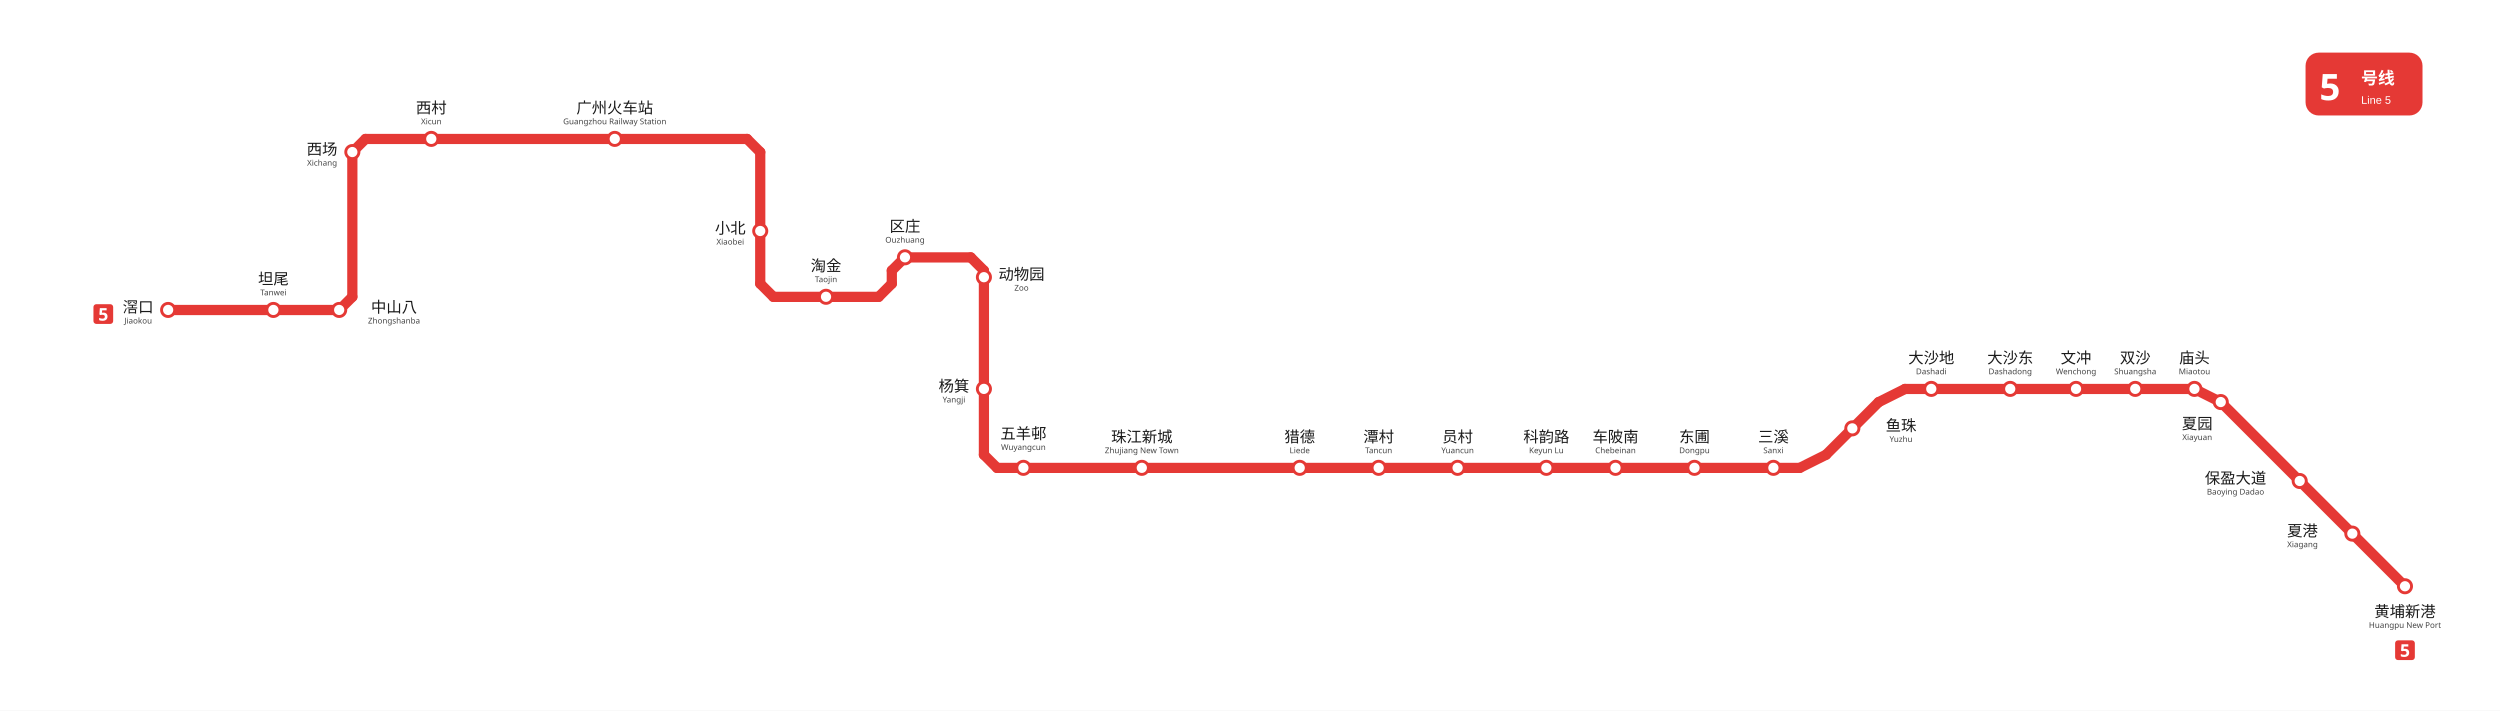
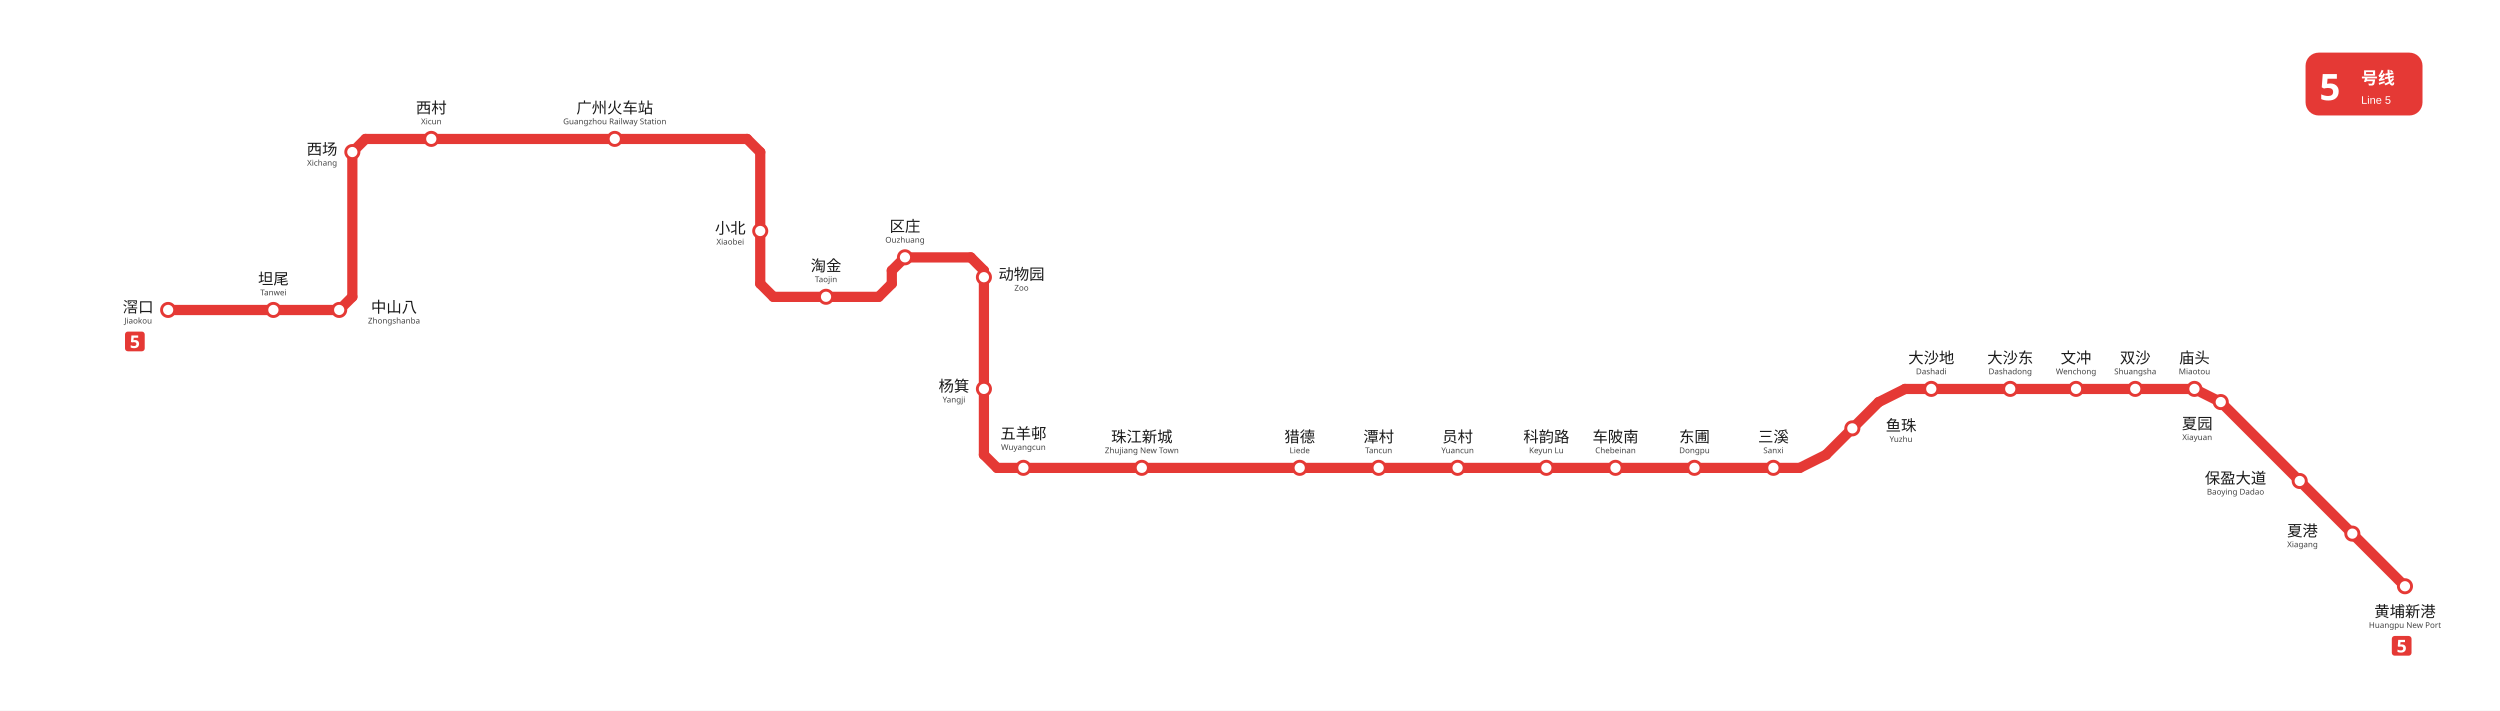
<svg xmlns="http://www.w3.org/2000/svg" viewBox="879.5 744.2 1710.0 486.0" width="1710" height="486">
  <rect x="879.5" y="744.2" width="1710.0" height="486.05" fill="#ffffff" />
  <g id="走廊">
    <line x1="2182.50" y1="1010.25" x2="2380.50" y2="1010.25" style="fill:none;stroke:#E53935;stroke-width:7;stroke-linecap:round" />
    <line x1="2128.50" y1="1055.25" x2="2164.50" y2="1019.25" style="fill:none;stroke:#E53935;stroke-width:7;stroke-linecap:round" />
    <line x1="1561.50" y1="1064.25" x2="2110.50" y2="1064.25" style="fill:none;stroke:#E53935;stroke-width:7;stroke-linecap:round" />
    <line x1="1552.50" y1="1055.25" x2="1552.50" y2="929.25" style="fill:none;stroke:#E53935;stroke-width:7;stroke-linecap:round" />
    <line x1="1498.50" y1="920.25" x2="1543.50" y2="920.25" style="fill:none;stroke:#E53935;stroke-width:7;stroke-linecap:round" />
    <line x1="1399.50" y1="848.25" x2="1399.50" y2="938.25" style="fill:none;stroke:#E53935;stroke-width:7;stroke-linecap:round" />
    <line x1="1120.50" y1="947.25" x2="1120.50" y2="848.25" style="fill:none;stroke:#E53935;stroke-width:7;stroke-linecap:round" />
    <line x1="1111.50" y1="956.25" x2="994.50" y2="956.25" style="fill:none;stroke:#E53935;stroke-width:7;stroke-linecap:round" />
    <line x1="1129.50" y1="839.25" x2="1390.50" y2="839.25" style="fill:none;stroke:#E53935;stroke-width:7;stroke-linecap:round" />
    <line x1="1408.50" y1="947.25" x2="1480.50" y2="947.25" style="fill:none;stroke:#E53935;stroke-width:7;stroke-linecap:round" />
    <line x1="1489.50" y1="929.25" x2="1489.50" y2="938.25" style="fill:none;stroke:#E53935;stroke-width:7;stroke-linecap:round" />
    <line x1="2398.50" y1="1019.25" x2="2524.50" y2="1145.25" style="fill:none;stroke:#E53935;stroke-width:7;stroke-linecap:round" />
    <line x1="1552.50" y1="1055.25" x2="1561.50" y2="1064.25" style="fill:none;stroke:#E53935;stroke-width:7;stroke-linecap:round" />
    <line x1="1552.50" y1="929.25" x2="1543.50" y2="920.25" style="fill:none;stroke:#E53935;stroke-width:7;stroke-linecap:round" />
    <line x1="2110.50" y1="1064.25" x2="2128.50" y2="1055.25" style="fill:none;stroke:#E53935;stroke-width:7;stroke-linecap:round" />
    <line x1="2182.50" y1="1010.25" x2="2164.50" y2="1019.25" style="fill:none;stroke:#E53935;stroke-width:7;stroke-linecap:round" />
    <line x1="1399.50" y1="848.25" x2="1390.50" y2="839.25" style="fill:none;stroke:#E53935;stroke-width:7;stroke-linecap:round" />
    <line x1="2380.50" y1="1010.25" x2="2398.50" y2="1019.25" style="fill:none;stroke:#E53935;stroke-width:7;stroke-linecap:round" />
    <line x1="1399.50" y1="938.25" x2="1408.50" y2="947.25" style="fill:none;stroke:#E53935;stroke-width:7;stroke-linecap:round" />
    <line x1="1498.50" y1="920.25" x2="1489.50" y2="929.25" style="fill:none;stroke:#E53935;stroke-width:7;stroke-linecap:round" />
    <line x1="1480.50" y1="947.25" x2="1489.50" y2="938.25" style="fill:none;stroke:#E53935;stroke-width:7;stroke-linecap:round" />
    <line x1="1129.50" y1="839.25" x2="1120.50" y2="848.25" style="fill:none;stroke:#E53935;stroke-width:7;stroke-linecap:round" />
    <line x1="1111.50" y1="956.25" x2="1120.50" y2="947.25" style="fill:none;stroke:#E53935;stroke-width:7;stroke-linecap:round" />
  </g>
  <g id="站圆">
    <circle cx="994.5" cy="956.2" r="4.5" data-nm="滘口" style="fill:#FFFFFF;stroke:#E53935;stroke-width:2" />
    <circle cx="1066.5" cy="956.2" r="4.5" data-nm="坦尾" style="fill:#FFFFFF;stroke:#E53935;stroke-width:2" />
    <circle cx="1111.5" cy="956.2" r="4.5" data-nm="中山八" style="fill:#FFFFFF;stroke:#E53935;stroke-width:2" />
    <circle cx="1120.5" cy="848.2" r="4.5" data-nm="西场" style="fill:#FFFFFF;stroke:#E53935;stroke-width:2" />
    <circle cx="1174.5" cy="839.2" r="4.5" data-nm="西村" style="fill:#FFFFFF;stroke:#E53935;stroke-width:2" />
    <circle cx="1300.0" cy="839.2" r="4.5" data-nm="广州火车站" style="fill:#FFFFFF;stroke:#E53935;stroke-width:2" />
    <circle cx="1399.5" cy="902.2" r="4.5" data-nm="小北" style="fill:#FFFFFF;stroke:#E53935;stroke-width:2" />
    <circle cx="1444.5" cy="947.2" r="4.5" data-nm="淘金" style="fill:#FFFFFF;stroke:#E53935;stroke-width:2" />
    <circle cx="1498.5" cy="920.2" r="4.5" data-nm="区庄" style="fill:#FFFFFF;stroke:#E53935;stroke-width:2" />
    <circle cx="1552.5" cy="933.8" r="4.5" data-nm="动物园" style="fill:#FFFFFF;stroke:#E53935;stroke-width:2" />
    <circle cx="1552.5" cy="1010.2" r="4.5" data-nm="杨箕" style="fill:#FFFFFF;stroke:#E53935;stroke-width:2" />
    <circle cx="1579.5" cy="1064.2" r="4.5" data-nm="五羊邨" style="fill:#FFFFFF;stroke:#E53935;stroke-width:2" />
    <circle cx="1660.5" cy="1064.2" r="4.5" data-nm="珠江新城" style="fill:#FFFFFF;stroke:#E53935;stroke-width:2" />
    <circle cx="1768.5" cy="1064.2" r="4.5" data-nm="猎德" style="fill:#FFFFFF;stroke:#E53935;stroke-width:2" />
    <circle cx="1822.5" cy="1064.2" r="4.5" data-nm="潭村" style="fill:#FFFFFF;stroke:#E53935;stroke-width:2" />
    <circle cx="1876.5" cy="1064.2" r="4.5" data-nm="员村" style="fill:#FFFFFF;stroke:#E53935;stroke-width:2" />
    <circle cx="1937.2" cy="1064.2" r="4.5" data-nm="科韵路" style="fill:#FFFFFF;stroke:#E53935;stroke-width:2" />
    <circle cx="1984.5" cy="1064.2" r="4.5" data-nm="车陂南" style="fill:#FFFFFF;stroke:#E53935;stroke-width:2" />
    <circle cx="2038.5" cy="1064.2" r="4.5" data-nm="东圃" style="fill:#FFFFFF;stroke:#E53935;stroke-width:2" />
    <circle cx="2092.5" cy="1064.2" r="4.5" data-nm="三溪" style="fill:#FFFFFF;stroke:#E53935;stroke-width:2" />
    <circle cx="2146.5" cy="1037.2" r="4.5" data-nm="鱼珠" style="fill:#FFFFFF;stroke:#E53935;stroke-width:2" />
    <circle cx="2200.5" cy="1010.2" r="4.5" data-nm="大沙地" style="fill:#FFFFFF;stroke:#E53935;stroke-width:2" />
    <circle cx="2254.5" cy="1010.2" r="4.5" data-nm="大沙东" style="fill:#FFFFFF;stroke:#E53935;stroke-width:2" />
    <circle cx="2299.5" cy="1010.2" r="4.5" data-nm="文冲" style="fill:#FFFFFF;stroke:#E53935;stroke-width:2" />
    <circle cx="2340.0" cy="1010.2" r="4.5" data-nm="双沙" style="fill:#FFFFFF;stroke:#E53935;stroke-width:2" />
    <circle cx="2380.5" cy="1010.2" r="4.5" data-nm="庙头" style="fill:#FFFFFF;stroke:#E53935;stroke-width:2" />
    <circle cx="2398.5" cy="1019.2" r="4.5" data-nm="夏园" style="fill:#FFFFFF;stroke:#E53935;stroke-width:2" />
    <circle cx="2452.5" cy="1073.2" r="4.5" data-nm="保盈大道" style="fill:#FFFFFF;stroke:#E53935;stroke-width:2" />
    <circle cx="2488.5" cy="1109.2" r="4.5" data-nm="夏港" style="fill:#FFFFFF;stroke:#E53935;stroke-width:2" />
    <circle cx="2524.5" cy="1145.2" r="4.5" data-nm="黄埔新港" style="fill:#FFFFFF;stroke:#E53935;stroke-width:2" />
  </g>
  <g id="线路徽标">
    <g data-badge="header" transform="translate(2456.5 780.2)" data-ink="#FFFFFF" data-box="2456.5,780.2,2536.5,823.2" data-chip="2456.5,780.2,2536.5,823.2">
      <rect x="0" y="0" width="80.0" height="43.0" rx="9.0" fill="#E53935" />
      <text x="9.5" y="32.5" font-family="'Microsoft YaHei', sans-serif" font-size="25" font-weight="bold" fill="#FFFFFF">5</text>
      <text x="38.0" y="21.5" font-family="'Microsoft YaHei', sans-serif" font-size="11.5" font-weight="600" fill="#FFFFFF">号线</text>
      <text x="38.0" y="35.0" font-family="Arial, sans-serif" font-size="7.5" fill="#FFFFFF">Line 5</text>
    </g>
-     <g data-badge="chip" transform="translate(943.414 952.267)" data-box="943.4,952.3,956.9,965.8">
+     <g data-badge="chip" transform="translate(965.00 971.00)" data-box="965.00,971.00,983.00,984.50">
      <path d="M11.54 13.49h-9.59c-1.07 0 -1.95 -0.88 -1.95 -1.95v-9.59c0 -1.07 0.88 -1.95 1.95 -1.95h9.59c1.07 0 1.95 0.88 1.95 1.95v9.59C13.49 12.61 12.61 13.49 11.54 13.49z" fill="#E53935" />
      <path d="M6.91 5.77c0.52 0 0.98 0.1 1.39 0.3c0.41 0.2 0.73 0.49 0.97 0.88s0.35 0.86 0.35 1.43c0 0.93 -0.29 1.66 -0.86 2.19c-0.58 0.53 -1.43 0.8 -2.56 0.8c-0.45 0 -0.87 -0.04 -1.27 -0.12s-0.74 -0.2 -1.04 -0.35v-1.56c0.3 0.15 0.65 0.28 1.07 0.39c0.42 0.11 0.81 0.16 1.18 0.16c0.54 0 0.95 -0.11 1.23 -0.33c0.28 -0.22 0.43 -0.56 0.43 -1.03c0 -0.86 -0.57 -1.3 -1.72 -1.3c-0.22 0 -0.46 0.02 -0.7 0.07c-0.24 0.04 -0.44 0.09 -0.6 0.13l-0.72 -0.38l0.32 -4.37h4.64v1.54h-3.06l-0.16 1.68c0.14 -0.02 0.28 -0.05 0.44 -0.08C6.41 5.78 6.63 5.77 6.91 5.77z" fill="#FFFFFF" />
    </g>
-     <g data-badge="chip" transform="translate(2517.76 1182.2)" data-box="2517.8,1182.2,2531.2,1195.7">
+     <g data-badge="chip" transform="translate(2515.50 1179.20)" data-box="2515.50,1179.20,2533.50,1192.70">
      <path d="M11.54 13.49h-9.59c-1.07 0 -1.95 -0.88 -1.95 -1.95v-9.59c0 -1.07 0.88 -1.95 1.95 -1.95h9.59c1.07 0 1.95 0.88 1.95 1.95v9.59C13.49 12.61 12.61 13.49 11.54 13.49z" fill="#E53935" />
      <path d="M6.91 5.77c0.52 0 0.98 0.1 1.39 0.3c0.41 0.2 0.73 0.49 0.97 0.88s0.35 0.86 0.35 1.43c0 0.93 -0.29 1.66 -0.86 2.19c-0.58 0.53 -1.43 0.8 -2.56 0.8c-0.45 0 -0.87 -0.04 -1.27 -0.12s-0.74 -0.2 -1.04 -0.35v-1.56c0.3 0.15 0.65 0.28 1.07 0.39c0.42 0.11 0.81 0.16 1.18 0.16c0.54 0 0.95 -0.11 1.23 -0.33c0.28 -0.22 0.43 -0.56 0.43 -1.03c0 -0.86 -0.57 -1.3 -1.72 -1.3c-0.22 0 -0.46 0.02 -0.7 0.07c-0.24 0.04 -0.44 0.09 -0.6 0.13l-0.72 -0.38l0.32 -4.37h4.64v1.54h-3.06l-0.16 1.68c0.14 -0.02 0.28 -0.05 0.44 -0.08C6.41 5.78 6.63 5.77 6.91 5.77z" fill="#FFFFFF" />
    </g>
  </g>
  <g id="站名标注" font-family="'Microsoft YaHei', 'PingFang SC', sans-serif">
    <text x="974.0" y="958.0" text-anchor="middle" font-size="10.5" font-weight="500" fill="#1a1a1a">滘口</text>
    <text x="974.0" y="965.5" text-anchor="middle" font-size="5.5" fill="#444444">Jiaokou</text>
    <text x="1066.5" y="938.7" text-anchor="middle" font-size="10.5" font-weight="500" fill="#1a1a1a">坦尾</text>
    <text x="1066.5" y="946.2" text-anchor="middle" font-size="5.5" fill="#444444">Tanwei</text>
    <text x="1174.5" y="821.7" text-anchor="middle" font-size="10.5" font-weight="500" fill="#1a1a1a">西村</text>
    <text x="1174.5" y="829.2" text-anchor="middle" font-size="5.5" fill="#444444">Xicun</text>
    <text x="1300.0" y="821.7" text-anchor="middle" font-size="10.5" font-weight="500" fill="#1a1a1a">广州火车站</text>
    <text x="1300.0" y="829.2" text-anchor="middle" font-size="5.5" fill="#444444">Guangzhou Railway Station</text>
    <text x="1379.0" y="904.0" text-anchor="middle" font-size="10.5" font-weight="500" fill="#1a1a1a">小北</text>
    <text x="1379.0" y="911.5" text-anchor="middle" font-size="5.5" fill="#444444">Xiaobei</text>
    <text x="1444.5" y="929.7" text-anchor="middle" font-size="10.5" font-weight="500" fill="#1a1a1a">淘金</text>
    <text x="1444.5" y="937.2" text-anchor="middle" font-size="5.5" fill="#444444">Taojin</text>
    <text x="1532.0" y="1012.0" text-anchor="middle" font-size="10.5" font-weight="500" fill="#1a1a1a">杨箕</text>
    <text x="1532.0" y="1019.5" text-anchor="middle" font-size="5.5" fill="#444444">Yangji</text>
    <text x="1660.5" y="1046.7" text-anchor="middle" font-size="10.5" font-weight="500" fill="#1a1a1a">珠江新城</text>
    <text x="1660.5" y="1054.2" text-anchor="middle" font-size="5.5" fill="#444444">Zhujiang New Town</text>
    <text x="1768.5" y="1046.7" text-anchor="middle" font-size="10.5" font-weight="500" fill="#1a1a1a">猎德</text>
    <text x="1768.5" y="1054.2" text-anchor="middle" font-size="5.5" fill="#444444">Liede</text>
    <text x="1822.5" y="1046.7" text-anchor="middle" font-size="10.5" font-weight="500" fill="#1a1a1a">潭村</text>
    <text x="1822.5" y="1054.2" text-anchor="middle" font-size="5.5" fill="#444444">Tancun</text>
    <text x="1876.5" y="1046.7" text-anchor="middle" font-size="10.5" font-weight="500" fill="#1a1a1a">员村</text>
    <text x="1876.5" y="1054.2" text-anchor="middle" font-size="5.5" fill="#444444">Yuancun</text>
    <text x="1937.2" y="1046.7" text-anchor="middle" font-size="10.5" font-weight="500" fill="#1a1a1a">科韵路</text>
    <text x="1937.2" y="1054.2" text-anchor="middle" font-size="5.5" fill="#444444">Keyun Lu</text>
    <text x="1984.5" y="1046.7" text-anchor="middle" font-size="10.5" font-weight="500" fill="#1a1a1a">车陂南</text>
    <text x="1984.5" y="1054.2" text-anchor="middle" font-size="5.5" fill="#444444">Chebeinan</text>
    <text x="2038.5" y="1046.7" text-anchor="middle" font-size="10.5" font-weight="500" fill="#1a1a1a">东圃</text>
    <text x="2038.5" y="1054.2" text-anchor="middle" font-size="5.5" fill="#444444">Dongpu</text>
    <text x="2092.5" y="1046.7" text-anchor="middle" font-size="10.5" font-weight="500" fill="#1a1a1a">三溪</text>
    <text x="2092.5" y="1054.2" text-anchor="middle" font-size="5.5" fill="#444444">Sanxi</text>
    <text x="2179.8" y="1039.0" text-anchor="middle" font-size="10.5" font-weight="500" fill="#1a1a1a">鱼珠</text>
    <text x="2179.8" y="1046.5" text-anchor="middle" font-size="5.5" fill="#444444">Yuzhu</text>
    <text x="2200.5" y="992.7" text-anchor="middle" font-size="10.5" font-weight="500" fill="#1a1a1a">大沙地</text>
    <text x="2200.5" y="1000.2" text-anchor="middle" font-size="5.5" fill="#444444">Dashadi</text>
    <text x="2254.5" y="992.7" text-anchor="middle" font-size="10.5" font-weight="500" fill="#1a1a1a">大沙东</text>
    <text x="2254.5" y="1000.2" text-anchor="middle" font-size="5.5" fill="#444444">Dashadong</text>
    <text x="2299.5" y="992.7" text-anchor="middle" font-size="10.5" font-weight="500" fill="#1a1a1a">文冲</text>
    <text x="2299.5" y="1000.2" text-anchor="middle" font-size="5.5" fill="#444444">Wenchong</text>
    <text x="2340.0" y="992.7" text-anchor="middle" font-size="10.5" font-weight="500" fill="#1a1a1a">双沙</text>
    <text x="2340.0" y="1000.2" text-anchor="middle" font-size="5.5" fill="#444444">Shuangsha</text>
    <text x="2408.6" y="1075.0" text-anchor="middle" font-size="10.5" font-weight="500" fill="#1a1a1a">保盈大道</text>
    <text x="2408.6" y="1082.5" text-anchor="middle" font-size="5.5" fill="#444444">Baoying Dadao</text>
    <text x="2454.4" y="1111.0" text-anchor="middle" font-size="10.5" font-weight="500" fill="#1a1a1a">夏港</text>
    <text x="2454.4" y="1118.5" text-anchor="middle" font-size="5.5" fill="#444444">Xiagang</text>
    <text x="2524.5" y="1166.2" text-anchor="middle" font-size="10.5" font-weight="500" fill="#1a1a1a">黄埔新港</text>
    <text x="2524.5" y="1173.7" text-anchor="middle" font-size="5.5" fill="#444444">Huangpu New Port</text>
    <text x="1149.0" y="958.0" text-anchor="middle" font-size="10.5" font-weight="500" fill="#1a1a1a">中山八</text>
    <text x="1149.0" y="965.5" text-anchor="middle" font-size="5.5" fill="#444444">Zhongshanba</text>
    <text x="1099.8" y="850.0" text-anchor="middle" font-size="10.5" font-weight="500" fill="#1a1a1a">西场</text>
    <text x="1099.8" y="857.5" text-anchor="middle" font-size="5.5" fill="#444444">Xichang</text>
    <text x="1498.5" y="902.7" text-anchor="middle" font-size="10.5" font-weight="500" fill="#1a1a1a">区庄</text>
    <text x="1498.5" y="910.2" text-anchor="middle" font-size="5.5" fill="#444444">Ouzhuang</text>
    <text x="1578.2" y="935.5" text-anchor="middle" font-size="10.5" font-weight="500" fill="#1a1a1a">动物园</text>
    <text x="1578.2" y="943.0" text-anchor="middle" font-size="5.5" fill="#444444">Zoo</text>
    <text x="1579.5" y="1044.5" text-anchor="middle" font-size="10.5" font-weight="500" fill="#1a1a1a">五羊邨</text>
    <text x="1579.5" y="1052.0" text-anchor="middle" font-size="5.5" fill="#444444">Wuyangcun</text>
    <text x="2380.5" y="992.7" text-anchor="middle" font-size="10.5" font-weight="500" fill="#1a1a1a">庙头</text>
    <text x="2380.5" y="1000.2" text-anchor="middle" font-size="5.5" fill="#444444">Miaotou</text>
    <text x="2382.4" y="1037.7" text-anchor="middle" font-size="10.5" font-weight="500" fill="#1a1a1a">夏园</text>
    <text x="2382.4" y="1045.2" text-anchor="middle" font-size="5.5" fill="#444444">Xiayuan</text>
  </g>
</svg>
